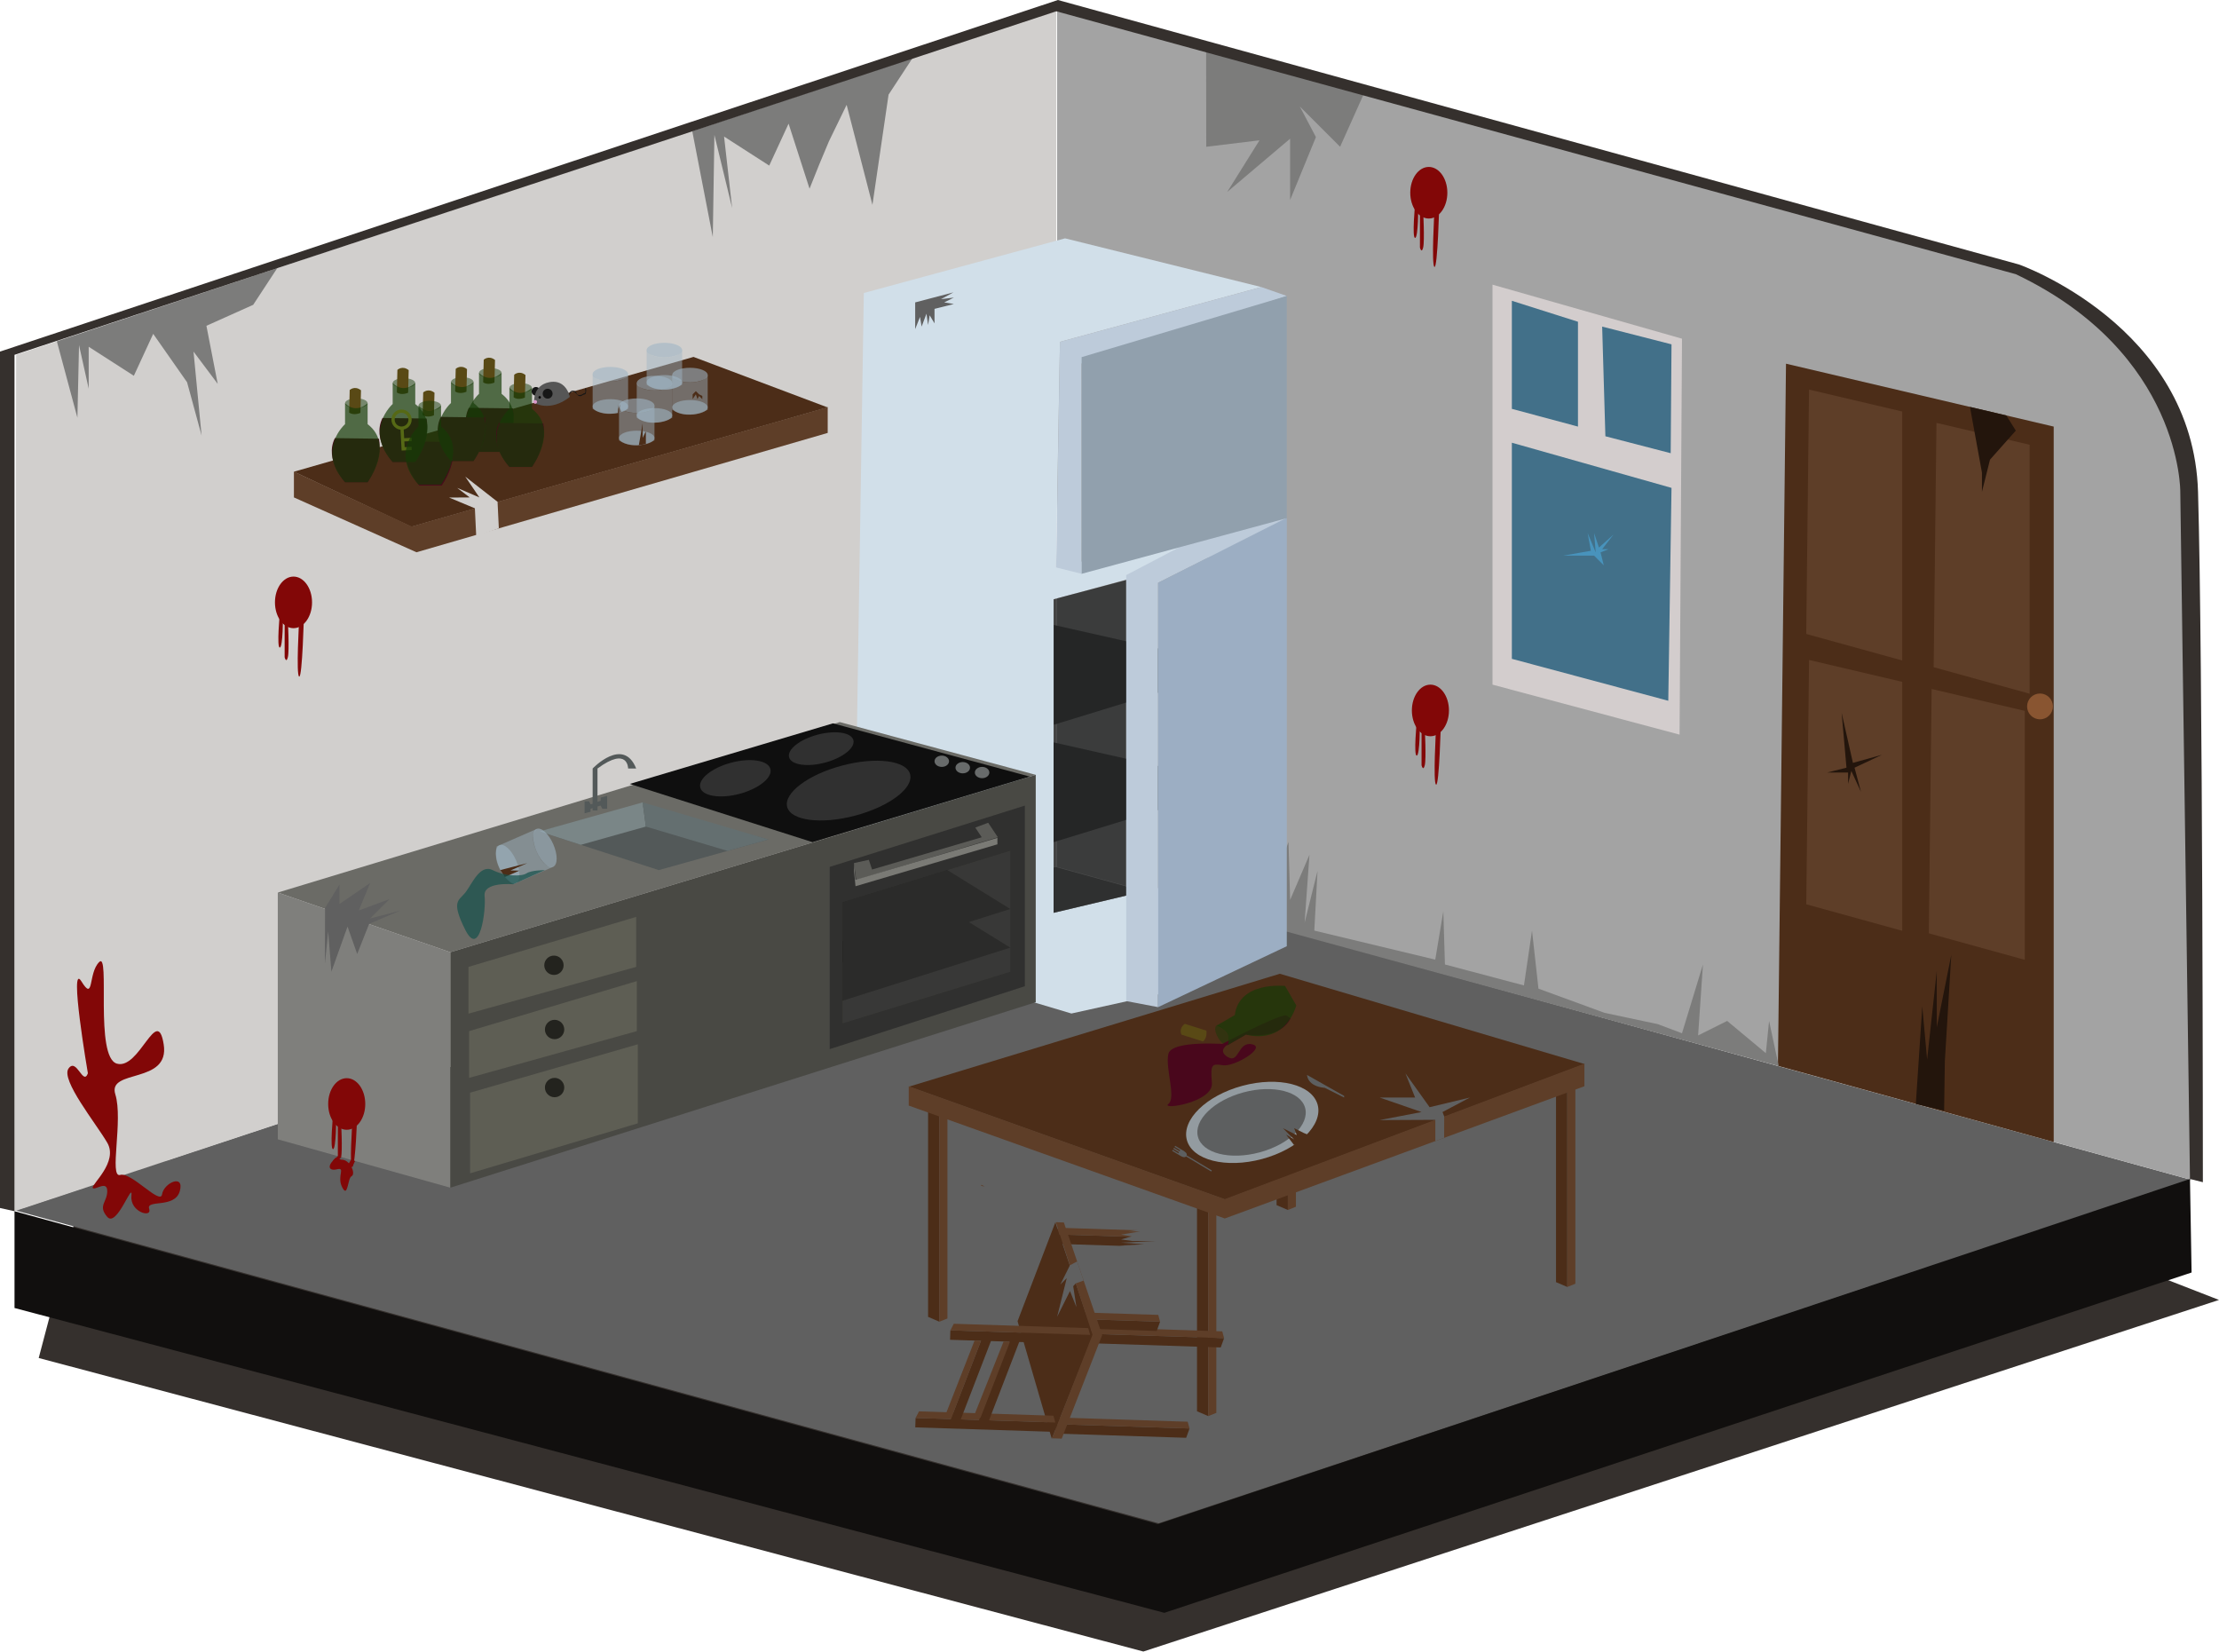
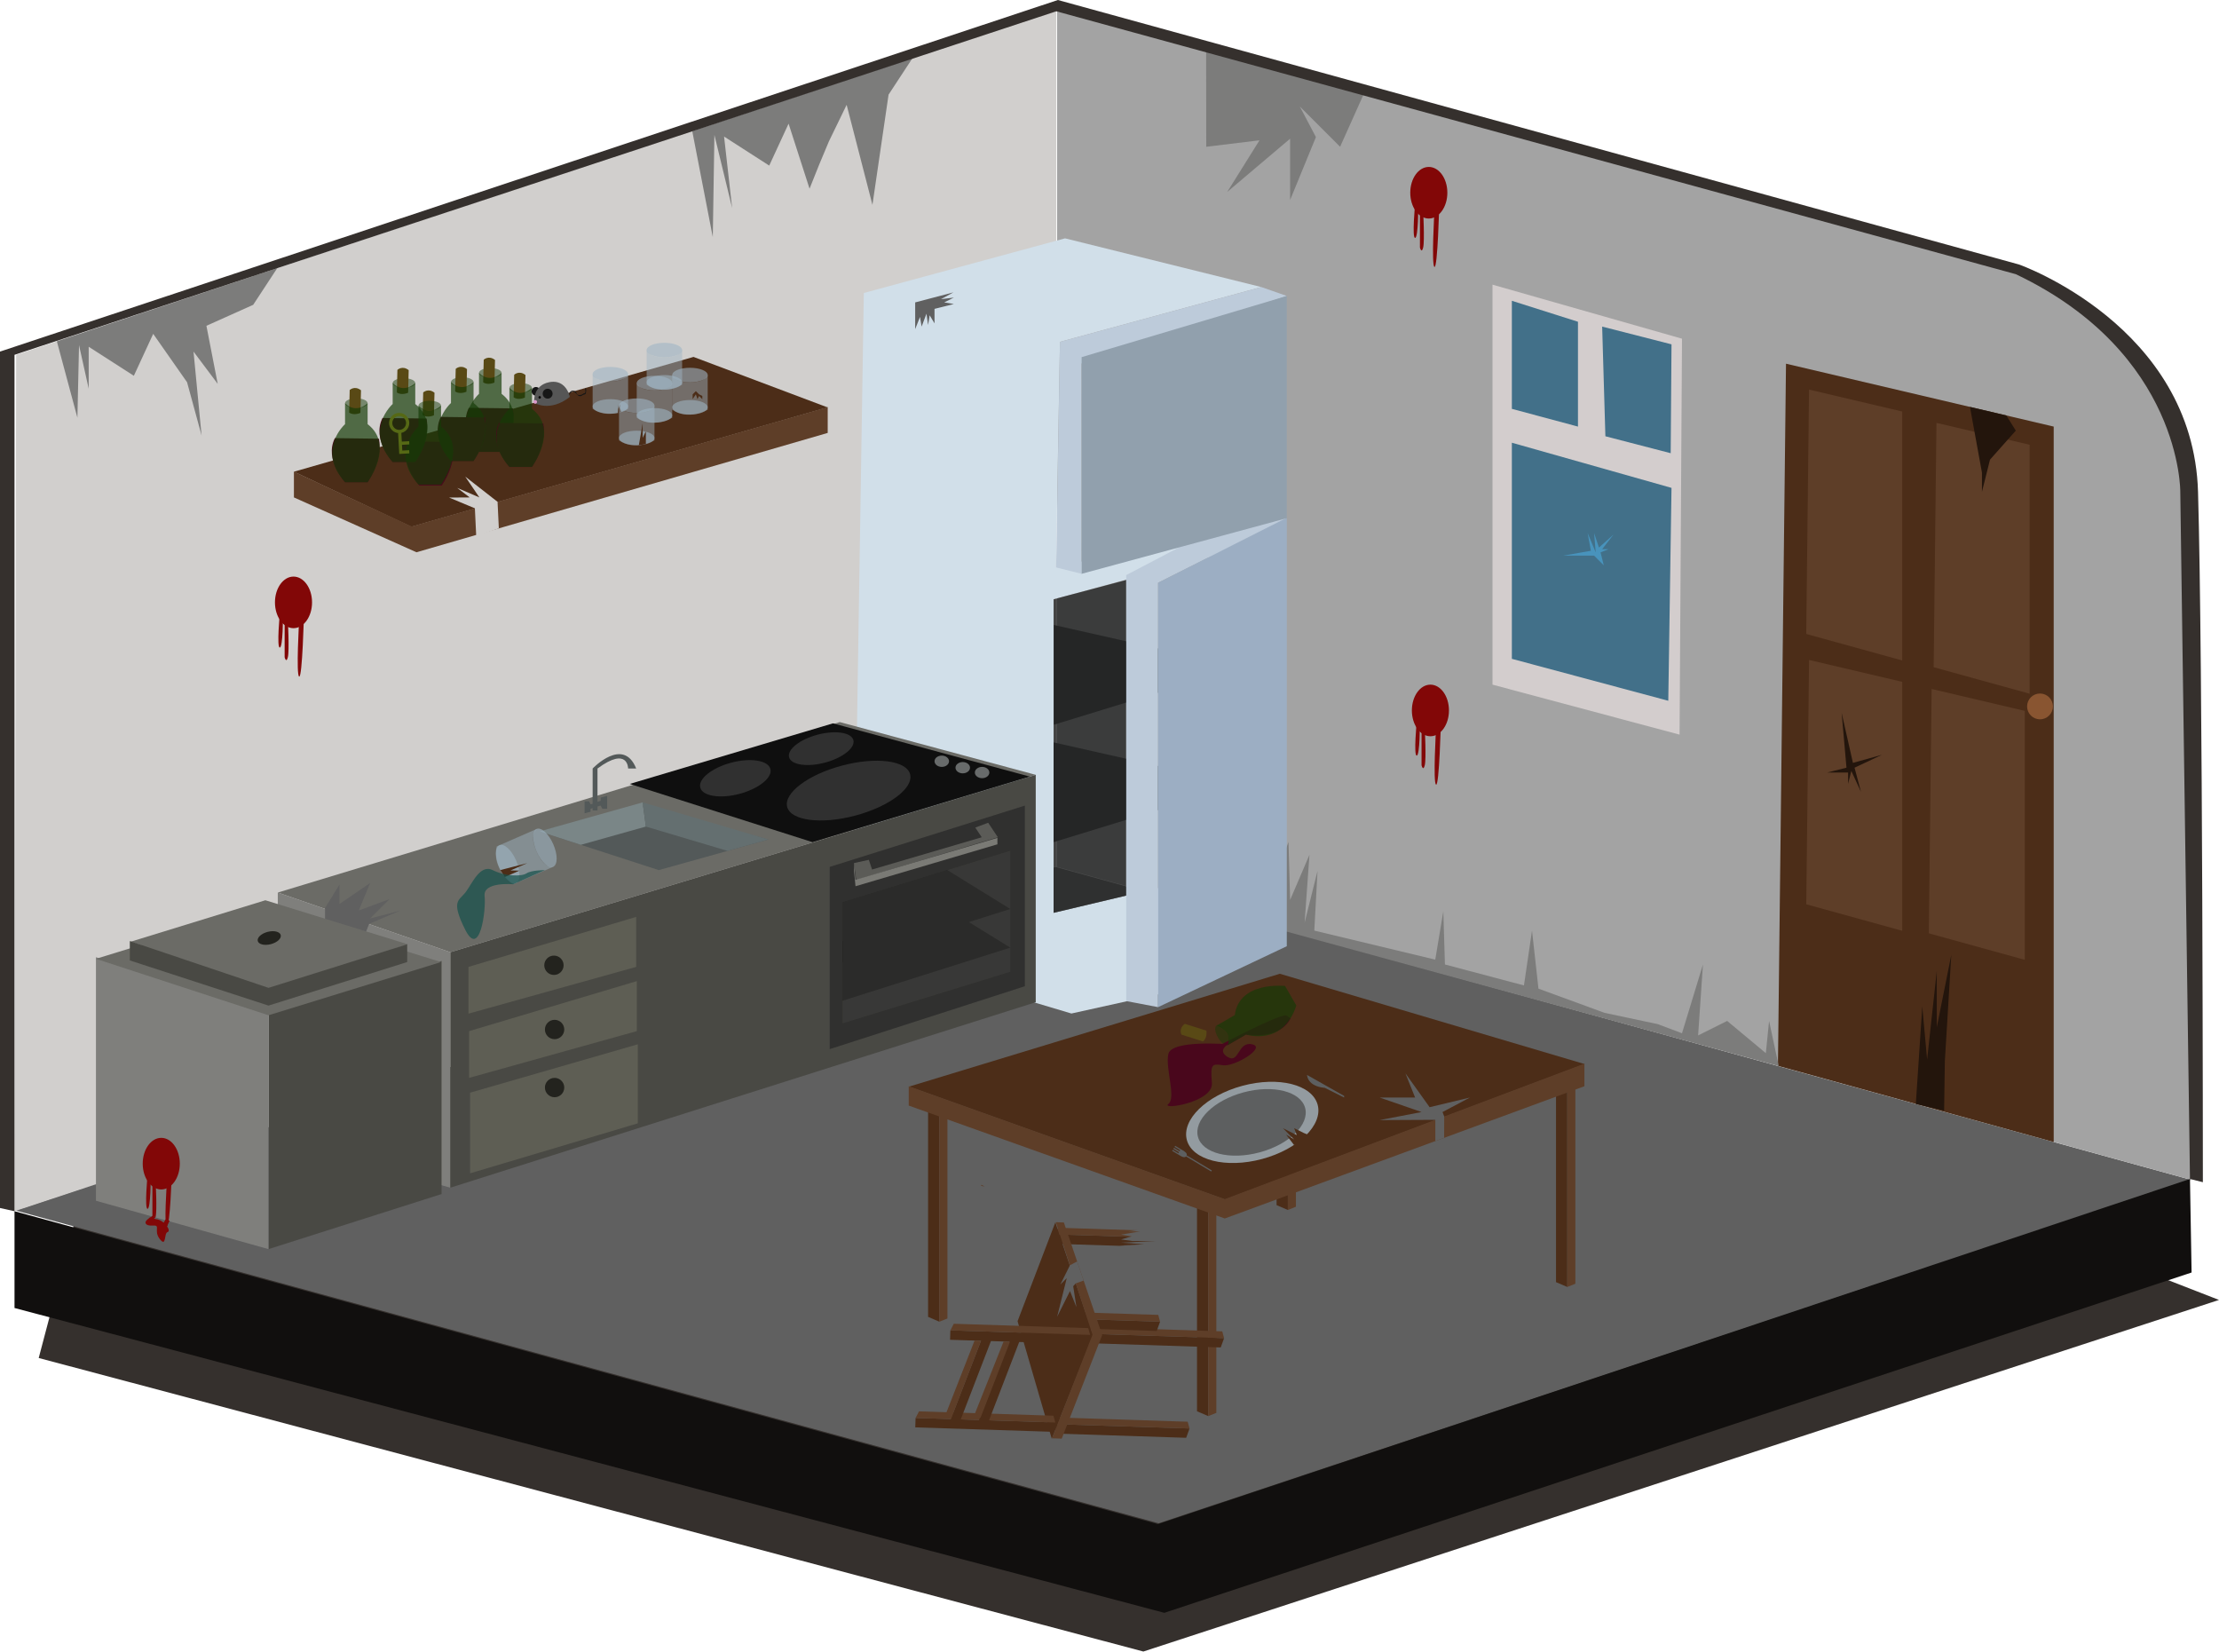
<svg xmlns="http://www.w3.org/2000/svg" viewBox="0 0 1376 1024">
  <defs>
-     <style>.cls-1{fill:#35302d;}.cls-2{fill:#606060;}.cls-3{fill:#3a1c05;}.cls-4{fill:#d1cfcd;}.cls-5{fill:#a3a3a3;}.cls-6{fill:#d3cdcd;}.cls-7{fill:#427089;}.cls-8{fill:#4893bc;}.cls-9{fill:#4c2d18;}.cls-10{fill:#5e3e28;}.cls-11{fill:#895531;}.cls-12{fill:#23150c;}.cls-13{fill:#7c7c7b;}.cls-14{fill:#110f0e;}.cls-15{fill:#d1dfe9;}.cls-16,.cls-47{fill:#252626;}.cls-16{opacity:0.82;}.cls-17{fill:#6b6b66;}.cls-18{fill:#7f7f7c;}.cls-19{fill:#494944;}.cls-20,.cls-23{fill:#153a06;}.cls-20{opacity:0.48;}.cls-21{fill:#594915;}.cls-22{fill:#49071c;}.cls-23{opacity:0.68;}.cls-24,.cls-25,.cls-26{fill:#9fb5c4;}.cls-24{opacity:0.59;}.cls-25{opacity:0.47;}.cls-26{opacity:0.56;}.cls-27{fill:#161616;}.cls-28{fill:#565656;}.cls-29{fill:#db9aca;}.cls-30{fill:none;stroke:#e2ce35;stroke-miterlimit:10;stroke-width:2px;}.cls-31{fill:#535959;}.cls-32{fill:#7a8687;}.cls-33{fill:#646f70;}.cls-34{fill:#0f0f0f;}.cls-35{fill:#303030;}.cls-36{fill:#686b6b;}.cls-37{fill:#15514a;opacity:0.71;}.cls-38{fill:#30302f;}.cls-39{fill:#5b5b57;}.cls-40{fill:#7a7a75;}.cls-41{fill:#42423f;opacity:0.49;}.cls-42{fill:#5e5e54;}.cls-43{fill:#23231e;}.cls-44{fill:#820707;}.cls-45{fill:#939ba0;}.cls-46{fill:#5d5f60;}.cls-48{fill:#bdcbda;}.cls-49{fill:#9caec3;}.cls-50{fill:#91a0ad;}</style>
+     <style>.cls-1{fill:#35302d;}.cls-2{fill:#606060;}.cls-3{fill:#3a1c05;}.cls-4{fill:#d1cfcd;}.cls-5{fill:#a3a3a3;}.cls-6{fill:#d3cdcd;}.cls-7{fill:#427089;}.cls-8{fill:#4893bc;}.cls-9{fill:#4c2d18;}.cls-10{fill:#5e3e28;}.cls-11{fill:#895531;}.cls-12{fill:#23150c;}.cls-13{fill:#7c7c7b;}.cls-14{fill:#110f0e;}.cls-15{fill:#d1dfe9;}.cls-16,.cls-46{fill:#252626;}.cls-16{opacity:0.82;}.cls-17{fill:#6b6b66;}.cls-18{fill:#7f7f7c;}.cls-19{fill:#494944;}.cls-20,.cls-23{fill:#153a06;}.cls-20{opacity:0.48;}.cls-21{fill:#594915;}.cls-22{fill:#49071c;}.cls-23{opacity:0.68;}.cls-24,.cls-25,.cls-26{fill:#9fb5c4;}.cls-24{opacity:0.59;}.cls-25{opacity:0.47;}.cls-26{opacity:0.56;}.cls-27{fill:#161616;}.cls-28{fill:#565656;}.cls-29{fill:#db9aca;}.cls-30{fill:#535959;}.cls-31{fill:#7a8687;}.cls-32{fill:#646f70;}.cls-33{fill:#0f0f0f;}.cls-34{fill:#303030;}.cls-35{fill:#686b6b;}.cls-36{fill:#15514a;opacity:0.71;}.cls-37{fill:#30302f;}.cls-38{fill:#5b5b57;}.cls-39{fill:#7a7a75;}.cls-40{fill:#42423f;opacity:0.49;}.cls-41{fill:#5e5e54;}.cls-42{fill:#23231e;}.cls-43{fill:#820707;}.cls-44{fill:#939ba0;}.cls-45{fill:#5d5f60;}.cls-47{fill:#bdcbda;}.cls-48{fill:#9caec3;}.cls-49{fill:#91a0ad;}.cls-50{fill:none;stroke:#e2ce35;stroke-miterlimit:10;stroke-width:2px;}</style>
  </defs>
  <g id="piece">
    <polygon class="cls-1" points="24 842 709 1024 1376 806 1340 792 57 717 24 842" />
    <polygon class="cls-2" points="9.5 750.5 654.5 537.5 1358.5 731.5 718.5 944.5 9.5 750.5" />
    <path class="cls-3" d="M919,581" transform="translate(-287.5 -49.5)" />
    <polygon class="cls-4" points="9 751 10 220 74.89 198.47 655 6 655 537 9 751" />
    <path class="cls-5" d="M943,56l597,163s104,42,106,159,0,403,0,403L943,587Z" transform="translate(-287.5 -49.5)" />
    <polygon class="cls-6" points="925.5 176.5 1043 210 1041.5 455.5 925.5 424.5 925.5 176.5" />
    <polygon class="cls-7" points="937.5 186.5 978.5 199.5 978.5 264.5 937.5 253.5 937.5 186.5" />
    <polygon class="cls-7" points="993.5 202.5 1036.5 213.5 1036 281 995.5 270.5 993.5 202.5" />
    <polygon class="cls-7" points="937.5 274.5 1036.5 302.5 1034.5 434.5 937.5 408.5 937.5 274.5" />
    <polygon class="cls-8" points="989.5 342.5 988.5 330.5 991.5 339.5 1000.5 331.5 993.5 340.5 997.5 340.5 992.5 342.5 994.5 350.5 988.5 344.5 969.5 344.5 986.5 341.5 984.5 330.5 989.5 342.5" />
    <polygon class="cls-9" points="1102.5 660.85 1107.5 225.5 1273.5 264.5 1273.5 708.08 1102.5 660.85" />
    <polygon class="cls-10" points="1120.04 393.07 1121.78 241.56 1179.54 255.14 1179.54 409.5 1120.04 393.07" />
    <polygon class="cls-10" points="1199.06 413.69 1200.8 262.19 1258.56 275.76 1258.56 430.12 1199.06 413.69" />
    <polygon class="cls-10" points="1120.06 560.69 1121.8 409.19 1179.56 422.76 1179.56 577.12 1120.06 560.69" />
    <polygon class="cls-10" points="1196.06 578.69 1197.8 427.19 1255.56 440.76 1255.56 595.12 1196.06 578.69" />
    <circle class="cls-11" cx="1265" cy="438" r="8" />
    <polygon class="cls-12" points="1145 476 1142 442 1149 473 1167 468 1150 476 1154 491 1148 478 1146 486 1146 479 1133 479 1145 476" />
    <polygon class="cls-13" points="737 561 1103 661 1097 633 1095 653 1071 633 1053 642 1056 598 1043 640.66 1028 635 995 628 954 613 950 577 945 611 896 598 895 565 890 595 815 577 817 540 809 572 812 530 800 558 799 522 785 561 720.5 556.5 737 561" />
    <polygon class="cls-12" points="1221.57 252.3 1229 293 1229 305 1234 285 1250 267 1244.11 257.59 1221.57 252.3" />
    <polygon class="cls-13" points="95 207 116 237 125 270 120 218 135 238 128 202 157 189 171.91 166.28 35.26 211.62 48 259 49 214 55 241 55 215 83 233 95 207" />
    <polygon class="cls-13" points="489 76.67 502 117 508 102 514 87.67 525 65 541 127 551 58.67 565.91 35.95 429.26 81.29 442 147 443 83.67 454 129 449 84.67 477 102.67 489 76.67" />
    <polygon class="cls-13" points="747.92 31.73 748 91 781 87 761 119 800 86 800 124 816 85 806 66 831 91 845.61 58.41 747.92 31.73" />
    <polygon class="cls-12" points="1188 684.52 1192 624 1195 657 1201 602 1201 637 1210 592 1206 658 1205.55 688.65 1188 684.52" />
    <polygon class="cls-14" points="9 751 9 811 722 1000 1359 789 1358 731 718 945 9 751" />
    <path class="cls-1" d="M296.5,800.5l-9-2v-531l656-218,596,164s108,38,111,141,3,428,3,428l-8-2-6-426s1-86-102-135l-595-163-646,213Z" transform="translate(-287.5 -49.5)" />
  </g>
  <g id="meuble">
    <polygon class="cls-15" points="535.65 181.67 660.44 147.78 782.14 177.98 657.28 211.96 654.91 346.3 654.91 351.83 797.5 318.5 797.5 332.5 653.33 371.58 653.33 565.98 746.58 543.85 746.58 610.23 664.39 628.41 529.26 588.11 535.65 181.67" />
    <polygon class="cls-16" points="653.33 371.58 698.37 359.61 698.37 555.29 653.33 565.98 653.33 371.58" />
    <polygon class="cls-17" points="520.75 447.71 642.26 480.42 279.26 590.41 172.26 553.41 520.75 447.71" />
-     <polyline class="cls-18" points="279.26 590.41 279.26 736.41 172.26 706.41 172.26 553.41" />
+     <polyline class="cls-18" points="172.26 553.41 172.26 706.41 279.26 736.41 279.26 590.41" />
    <polygon class="cls-19" points="279.26 736.41 279.26 590.41 642.26 480.42 642.26 621.41 279.26 736.41" />
    <polygon class="cls-9" points="430.04 221.3 513.18 252.6 255.08 326.65 182.25 292.48 430.04 221.3" />
    <polygon class="cls-10" points="182.26 292.42 182.26 308.42 258.26 342.42 513.26 268.42 513.26 252.41 255.26 326.42 182.26 292.42" />
    <polygon class="cls-4" points="294.47 315.17 278.5 308.5 291.26 308.42 283.5 302.5 297.26 308.42 288.5 295.5 308.53 311.14 309.33 327.6 295.3 332.42 294.47 315.17" />
    <ellipse class="cls-20" cx="250.5" cy="237.5" rx="7" ry="3" />
    <path class="cls-21" d="M533.58,292.83l.35-14s3.08-2.92,7,.17l-.35,14S536.53,294.9,533.58,292.83Z" transform="translate(-287.5 -49.5)" />
    <path class="cls-22" d="M524.7,308.66,552,309s3,12-7,27H531S518,322,524.7,308.66Z" transform="translate(-287.5 -49.5)" />
    <ellipse class="cls-20" cx="304.03" cy="231.2" rx="7" ry="3" />
    <path class="cls-21" d="M587.11,286.53l.35-14s3.07-2.93,7,.17l-.35,14S590.06,288.6,587.11,286.53Z" transform="translate(-287.5 -49.5)" />
    <path class="cls-22" d="M578.23,302.37l27.3.33s3,12-7,27h-14S571.53,315.7,578.23,302.37Z" transform="translate(-287.5 -49.5)" />
    <path class="cls-23" d="M584.53,280.7v13s-18,16,0,36h14s17-23,0-36v-13S591.53,287.7,584.53,280.7Z" transform="translate(-287.5 -49.5)" />
    <ellipse class="cls-20" cx="322.88" cy="240.53" rx="7" ry="3" />
    <path class="cls-21" d="M606,295.85l.35-14s3.07-2.93,7,.17L613,296S608.92,297.93,606,295.85Z" transform="translate(-287.5 -49.5)" />
    <path class="cls-22" d="M597.09,311.69l27.29.34s3,12-7,27h-14S590.38,325,597.09,311.69Z" transform="translate(-287.5 -49.5)" />
    <path class="cls-23" d="M603.38,290v13s-18,16,0,36h14s17-23,0-36V290S610.38,297,603.38,290Z" transform="translate(-287.5 -49.5)" />
    <ellipse class="cls-20" cx="220.96" cy="250" rx="7" ry="3" />
    <path class="cls-21" d="M504,305.32l.35-14s3.07-2.93,7,.17l-.35,14S507,307.4,504,305.32Z" transform="translate(-287.5 -49.5)" />
    <path class="cls-22" d="M495.16,321.16l27.3.34s3,12-7,27h-14S488.46,334.5,495.16,321.16Z" transform="translate(-287.5 -49.5)" />
    <path class="cls-23" d="M501.46,299.5v13s-18,16,0,36h14s17-23,0-36v-13S508.46,306.5,501.46,299.5Z" transform="translate(-287.5 -49.5)" />
    <path class="cls-21" d="M549.58,306.83l.35-14s3.08-2.92,7,.17l-.35,14S552.53,308.9,549.58,306.83Z" transform="translate(-287.5 -49.5)" />
    <path class="cls-22" d="M541.16,323.16l27.3.34s3,12-7,27h-14S534.46,336.5,541.16,323.16Z" transform="translate(-287.5 -49.5)" />
    <ellipse class="cls-20" cx="286.65" cy="236.88" rx="7" ry="3" />
    <path class="cls-21" d="M569.74,292.2l.35-14s3.07-2.93,7,.17l-.34,14S572.69,294.28,569.74,292.2Z" transform="translate(-287.5 -49.5)" />
    <path class="cls-22" d="M560.86,308l27.29.34s3,12-7,27h-14S554.15,321.38,560.86,308Z" transform="translate(-287.5 -49.5)" />
    <path class="cls-23" d="M567.15,286.38v13s-18,16,0,36h14s17-23,0-36v-13S574.15,293.38,567.15,286.38Z" transform="translate(-287.5 -49.5)" />
    <ellipse class="cls-24" cx="378.5" cy="232" rx="11" ry="4.5" />
    <path class="cls-25" d="M655,281s0,5,11,5,11-5,11-5v22s-12,7-22,0Z" transform="translate(-287.5 -49.5)" />
    <ellipse class="cls-26" cx="378.5" cy="252" rx="11" ry="4.5" />
    <polygon class="cls-9" points="383.15 256.08 383.5 250.5 383.5 253.5 384.5 250.5 384.5 253.5 385.3 255.54 383.15 256.08" />
    <ellipse class="cls-24" cx="411.99" cy="217.05" rx="11" ry="4.5" />
    <path class="cls-25" d="M688.49,266.05s0,5,11,5,11-5,11-5v22s-12,7-22,0Z" transform="translate(-287.5 -49.5)" />
    <ellipse class="cls-26" cx="411.99" cy="237.05" rx="11" ry="4.5" />
    <ellipse class="cls-24" cx="427.84" cy="232.53" rx="11" ry="4.5" />
    <path class="cls-25" d="M704.34,281.53s0,5,11,5,11-5,11-5v22s-12,7-22,0Z" transform="translate(-287.5 -49.5)" />
    <ellipse class="cls-26" cx="427.84" cy="252.53" rx="11" ry="4.5" />
    <ellipse class="cls-24" cx="405.84" cy="237.53" rx="11" ry="4.5" />
    <path class="cls-25" d="M682.34,286.53s0,5,11,5,11-5,11-5v22s-12,7-22,0Z" transform="translate(-287.5 -49.5)" />
    <ellipse class="cls-26" cx="405.84" cy="257.53" rx="11" ry="4.5" />
    <ellipse class="cls-24" cx="394.84" cy="251.53" rx="11" ry="4.5" />
    <path class="cls-25" d="M671.34,300.53s0,5,11,5,11-5,11-5v22s-12,7-22,0Z" transform="translate(-287.5 -49.5)" />
    <ellipse class="cls-26" cx="394.84" cy="271.53" rx="11" ry="4.5" />
    <polygon class="cls-9" points="396.15 276.02 398.5 262.5 398.5 271.5 400.5 267.5 400.5 271.5 400.5 275.38 396.15 276.02" />
    <polygon class="cls-9" points="429.5 244.5 431.5 242.5 433.5 244.5 435.5 245.5 435.5 247.5 433.5 245.5 432.5 247.5 431.5 244.5 429.5 247.5 429.5 244.5" />
    <circle class="cls-27" cx="332.35" cy="242.64" r="2.69" />
    <path class="cls-28" d="M640.84,295.6a13.93,13.93,0,0,0-1-3c-1.43-3.13-4.71-7.43-11.66-6.15-10.64,2-9.42,12.82-9.42,12.82S628.45,305.37,640.84,295.6Z" transform="translate(-287.5 -49.5)" />
    <path class="cls-27" d="M640.56,294.4s1.55-4.14,4.08-1,3.51,1.2,4.67.85,1.58-.07,1.66-2.5-.83-1.45-.58-.62c.43,1.47-.08,2.42-.93,2.27-2.25,1.88-4.53.95-4.49-.26s-4-2.81-4.52.94Z" transform="translate(-287.5 -49.5)" />
    <circle class="cls-27" cx="339.59" cy="244.1" r="3.07" />
    <circle class="cls-29" cx="331.89" cy="249.19" r="1.15" />
    <circle cx="334.66" cy="246.37" r="0.77" />
-     <circle class="cls-30" cx="249" cy="260.19" r="5.27" />
-     <polyline class="cls-30" points="249.29 265.45 249.99 278.31 255.25 278.03" />
-     <line class="cls-30" x1="255.24" y1="272.46" x2="249.68" y2="272.76" />
    <ellipse class="cls-20" cx="266.5" cy="251.5" rx="7" ry="3" />
    <path class="cls-23" d="M547,301v13s-18,16,0,36h14s17-23,0-36V301S554,308,547,301Z" transform="translate(-287.5 -49.5)" />
-     <path class="cls-23" d="M531,287v13s-18,16,0,36h14s17-23,0-36V287S538,294,531,287Z" transform="translate(-287.5 -49.5)" />
-     <polygon class="cls-31" points="334.5 515.5 408.5 539.5 476.5 520.5 398.5 499.5 334.5 515.5" />
-     <polygon class="cls-32" points="398.5 497.5 400.5 512.5 360.14 523.82 334.5 515.5 398.5 497.5" />
-     <polygon class="cls-33" points="451.17 527.58 476.5 520.5 398.5 497.5 400.5 512.5 451.17 527.58" />
-     <path class="cls-31" d="M655,552V526s19-20,27,0h-5s0-14-19,0v26Z" transform="translate(-287.5 -49.5)" />
-     <polygon class="cls-31" points="369.5 497.5 372.5 496.5 372.5 494.5 376.5 493.5 376.5 501.5 373.5 501.5 372.5 499.5 368.5 500.5 369.5 497.5" />
-     <polygon class="cls-31" points="368.98 500.54 366.2 501.47 366.2 503.32 362.5 504.25 362.5 496.84 365.28 496.84 366.2 498.69 369.91 497.77 368.98 500.54" />
-     <polygon class="cls-34" points="516.5 448.5 638.5 481.5 503.81 522.16 390.5 486.06 516.5 448.5" />
-     <ellipse class="cls-35" cx="743.5" cy="532" rx="22.5" ry="10" transform="translate(-399.26 159.47) rotate(-14.89)" />
-     <ellipse class="cls-35" cx="796.76" cy="513.64" rx="20.63" ry="8.96" transform="translate(-392.75 172.54) rotate(-14.89)" />
-     <ellipse class="cls-35" cx="813.76" cy="539.64" rx="39.44" ry="16.04" transform="translate(-398.86 177.78) rotate(-14.89)" />
-     <ellipse class="cls-36" cx="597" cy="476" rx="4.5" ry="3.5" />
-     <ellipse class="cls-36" cx="609" cy="479" rx="4.5" ry="3.5" />
-     <ellipse class="cls-36" cx="584" cy="472" rx="4.5" ry="3.5" />
+     <polygon class="cls-30" points="334.5 515.5 408.5 539.5 476.5 520.5 398.5 499.5 334.5 515.5" />
+     <polygon class="cls-31" points="398.5 497.5 400.5 512.5 360.14 523.82 334.5 515.5 398.5 497.5" />
+     <polygon class="cls-32" points="451.17 527.58 476.5 520.5 398.5 497.5 400.5 512.5 451.17 527.58" />
+     <path class="cls-30" d="M655,552V526s19-20,27,0h-5s0-14-19,0v26Z" transform="translate(-287.5 -49.5)" />
+     <polygon class="cls-30" points="369.5 497.5 372.5 496.5 372.5 494.5 376.5 493.5 376.5 501.5 373.5 501.5 372.5 499.5 368.5 500.5 369.5 497.5" />
+     <polygon class="cls-30" points="368.98 500.54 366.2 501.47 366.2 503.32 362.5 504.25 362.5 496.84 365.28 496.84 366.2 498.69 369.91 497.77 368.98 500.54" />
+     <polygon class="cls-33" points="516.5 448.5 638.5 481.5 503.81 522.16 390.5 486.06 516.5 448.5" />
+     <ellipse class="cls-34" cx="743.5" cy="532" rx="22.5" ry="10" transform="translate(-399.26 159.47) rotate(-14.89)" />
+     <ellipse class="cls-34" cx="796.76" cy="513.64" rx="20.63" ry="8.96" transform="translate(-392.75 172.54) rotate(-14.89)" />
+     <ellipse class="cls-34" cx="813.76" cy="539.64" rx="39.44" ry="16.04" transform="translate(-398.86 177.78) rotate(-14.89)" />
+     <ellipse class="cls-35" cx="597" cy="476" rx="4.5" ry="3.5" />
+     <ellipse class="cls-35" cx="609" cy="479" rx="4.5" ry="3.5" />
+     <ellipse class="cls-35" cx="584" cy="472" rx="4.5" ry="3.5" />
    <ellipse class="cls-24" cx="625.38" cy="575.24" rx="5.66" ry="12.8" transform="translate(-465.38 248.67) rotate(-23.58)" />
    <path class="cls-25" d="M620.84,563.26s-5.76,2.52-.64,14.25,10.88,9.21,10.88,9.21l-25.35,11.06s-13.65-9.27-10.24-23.45Z" transform="translate(-287.5 -49.5)" />
    <ellipse class="cls-26" cx="602.34" cy="585.3" rx="5.66" ry="12.8" transform="translate(-471.33 240.29) rotate(-23.58)" />
    <polygon class="cls-9" points="310.26 539.47 326.94 535.17 316.57 539.7 322.11 539.82 317.5 541.83 313.03 543.78 310.26 539.47" />
-     <path class="cls-37" d="M605.73,597.78S587,596,588,605s-3,39-12,21-4-18,0-23,9-18,17-14,18,4,21,2,11.38-2,11.38-2Z" transform="translate(-287.5 -49.5)" />
-     <polygon class="cls-38" points="514.5 537.5 635.5 499.5 635.5 611.5 514.5 650.5 514.5 537.5" />
-     <polygon class="cls-39" points="529.53 535.13 538.77 533.13 540.77 539.13 608.77 519.13 604.77 513.13 612.77 510.13 618.77 519.13 530.95 545.58 529.53 535.13" />
-     <polygon class="cls-40" points="618.5 523.5 618.5 519.5 530.5 545.5 529.5 535.5 529.5 539.5 530.5 549.5 618.5 523.5" />
+     <path class="cls-36" d="M605.73,597.78S587,596,588,605s-3,39-12,21-4-18,0-23,9-18,17-14,18,4,21,2,11.38-2,11.38-2Z" transform="translate(-287.5 -49.5)" />
+     <polygon class="cls-37" points="514.5 537.5 635.5 499.5 635.5 611.5 514.5 650.5 514.5 537.5" />
+     <polygon class="cls-38" points="529.53 535.13 538.77 533.13 540.77 539.13 608.77 519.13 604.77 513.13 612.77 510.13 618.77 519.13 530.95 545.58 529.53 535.13" />
+     <polygon class="cls-39" points="618.5 523.5 618.5 519.5 530.5 545.5 529.5 535.5 529.5 539.5 530.5 549.5 618.5 523.5" />
    <polygon class="cls-27" points="626.5 563.59 587.5 539.5 522.5 559.5 522.5 596.5 626.5 563.59" />
    <polygon class="cls-27" points="626.5 587.57 587.5 563.48 522.5 583.48 522.5 620.48 626.5 587.57" />
-     <polygon class="cls-41" points="522.5 559.5 626.5 527.5 626.5 602.5 522.5 634.5 522.5 559.5" />
-     <polygon class="cls-42" points="290.5 599.5 394.5 568.5 394.5 599.5 290.5 628.5 290.5 599.5" />
-     <circle class="cls-43" cx="343.5" cy="598.5" r="6" />
-     <polygon class="cls-42" points="290.9 639.32 394.9 608.32 394.9 639.32 290.9 668.32 290.9 639.32" />
-     <circle class="cls-43" cx="343.9" cy="638.32" r="6" />
-     <polygon class="cls-42" points="291.5 677.5 395.5 647.5 395.5 696.5 291.5 727.5 291.5 677.5" />
-     <circle class="cls-43" cx="343.9" cy="674.32" r="6" />
+     <polygon class="cls-40" points="522.5 559.5 626.5 527.5 626.5 602.5 522.5 634.5 522.5 559.5" />
+     <polygon class="cls-41" points="290.5 599.5 394.5 568.5 394.5 599.5 290.5 628.5 290.5 599.5" />
+     <circle class="cls-42" cx="343.5" cy="598.5" r="6" />
+     <polygon class="cls-41" points="290.9 639.32 394.9 608.32 394.9 639.32 290.9 668.32 290.9 639.32" />
+     <circle class="cls-42" cx="343.9" cy="638.32" r="6" />
+     <polygon class="cls-41" points="291.5 677.5 395.5 647.5 395.5 696.5 291.5 727.5 291.5 677.5" />
+     <circle class="cls-42" cx="343.9" cy="674.32" r="6" />
    <polygon class="cls-9" points="575.5 688.5 575.5 816.5 582.5 819.5 582.5 688.5 575.5 688.5" />
    <polygon class="cls-10" points="587.5 817.5 587.5 691.5 582.5 688.5 582.5 819.5 587.5 817.5" />
    <polygon class="cls-9" points="742.26 747.03 742.26 875.03 749.26 878.03 749.26 747.03 742.26 747.03" />
    <polygon class="cls-10" points="754.26 876.03 754.26 750.03 749.26 747.03 749.26 878.03 754.26 876.03" />
    <polygon class="cls-9" points="964.88 666.96 964.88 794.96 971.88 797.96 971.88 666.96 964.88 666.96" />
    <polygon class="cls-10" points="976.88 795.96 976.88 669.96 971.88 666.96 971.88 797.96 976.88 795.96" />
    <polygon class="cls-9" points="791.6 619.22 791.6 747.22 798.6 750.22 798.6 619.22 791.6 619.22" />
    <polygon class="cls-10" points="803.6 748.22 803.6 622.22 798.6 619.22 798.6 750.22 803.6 748.22" />
    <polygon class="cls-9" points="563.62 673.76 759.62 743.76 982.62 659.76 793.62 603.76 563.62 673.76" />
    <polygon class="cls-10" points="563.5 673.5 563.5 685.5 759.5 755.5 982.5 673.5 982.5 659.5 759.5 743.5 563.5 673.5" />
    <polygon class="cls-9" points="654.48 888.86 735.54 891.48 737.63 885.71 654.67 883.03 654.48 888.86" />
    <polygon class="cls-10" points="736.49 881.51 656.7 878.93 654.67 883.03 737.63 885.71 736.49 881.51" />
    <polygon class="cls-9" points="675.91 832.84 756.97 835.46 759.06 829.69 676.1 827.01 675.91 832.84" />
    <polygon class="cls-10" points="757.92 825.48 678.13 822.91 676.1 827.01 759.06 829.69 757.92 825.48" />
    <polygon class="cls-9" points="653.9 771.18 734.95 773.79 737.04 768.02 654.08 765.35 653.9 771.18" />
    <polygon class="cls-10" points="735.91 763.82 656.12 761.24 654.08 765.35 737.04 768.02 735.91 763.82" />
    <polygon class="cls-9" points="636.23 822.63 717.28 825.25 719.37 819.48 636.41 816.8 636.23 822.63" />
    <polygon class="cls-10" points="718.24 815.28 638.45 812.7 636.41 816.8 719.37 819.48 718.24 815.28" />
    <polygon class="cls-9" points="677.86 827.81 652.21 892.11 630.99 819.17 654.41 757.91 677.86 827.81" />
    <polygon class="cls-10" points="652.38 891.8 658.38 891.99 683.47 827.77 659.71 757.97 654.71 757.8 677.47 827.57 652.38 891.8" />
    <polygon class="cls-9" points="567.56 885.02 652.24 887.75 654.41 881.99 567.75 879.19 567.56 885.02" />
    <polygon class="cls-10" points="653.23 877.78 569.87 875.09 567.75 879.19 654.41 881.99 653.23 877.78" />
    <polygon class="cls-9" points="589.13 830.71 673.81 833.44 675.99 827.67 589.32 824.88 589.13 830.71" />
    <polygon class="cls-10" points="674.8 823.47 591.44 820.77 589.32 824.88 675.99 827.67 674.8 823.47" />
    <polygon class="cls-9" points="593.85 885.05 615.19 829.67 610.25 826.28 588.4 882.95 593.85 885.05" />
    <polygon class="cls-9" points="611.56 885.14 632.9 829.77 627.96 826.37 606.11 883.04 611.56 885.14" />
    <polygon class="cls-10" points="622.31 831.8 604.51 876.57 607.97 879.15 626.3 831.92 622.31 831.8" />
    <polygon class="cls-10" points="604.32 831.22 586.39 876.98 589.74 879.77 608.31 831.34 604.32 831.22" />
    <polyline class="cls-10" points="609.5 735.5 608.37 735.13 608.37 734.62 610.5 735.5 609.5 735.5" />
    <polygon class="cls-2" points="667.93 782.11 663.44 784.55 657.5 796.5 661.5 792.5 655.5 816.5 663.5 800.5 667.5 810.5 665.5 797.5 667.09 795.74 671.97 793.98 667.93 782.11" />
    <polygon class="cls-2" points="890.04 707.5 890.04 694.33 855.5 694.5 881.5 689.5 855.5 680.5 877.5 680.5 871.5 665.5 886.5 686.5 911.5 680.5 894.5 689.5 895.56 692.25 895.51 705.49 890.04 707.5" />
    <polygon class="cls-2" points="706.84 762.48 699.91 763.5 707.08 763.5 695.14 765.5 701.86 766.58 695.14 768.5 702.3 769.5 716.63 769.5 695.14 770.5 709.46 771.5 694.04 772.31 734.5 777.5 740.5 765.5 735.73 761.5 706.84 762.48" />
    <polygon class="cls-2" points="201.56 562.99 201.5 597.5 203.5 577.5 205.5 602.5 215.5 574.5 221.5 591.5 228.92 572.78 248.5 564.5 229.5 569.5 241.5 557.5 222.5 564.5 229.5 547.5 210.5 560.5 210.5 548.5 201.56 562.99" />
    <polygon class="cls-2" points="567.5 187.5 591.22 181.27 583.5 185.5 591.5 184.5 585.5 187.5 591.5 188.5 579.5 191.5 579.5 200.5 576.5 195.5 575.5 201.5 574.5 194.5 571.5 202.5 570.5 196.5 567.5 204.07 567.5 187.5" />
-     <path class="cls-44" d="M461,430s-2,21,0,21,2-20,2-20l1,2v24s1,4,2,0,0-23,0-23h7s-2,34,0,35,3-39,3-39Z" transform="translate(-287.5 -49.5)" />
-     <ellipse class="cls-44" cx="182" cy="373.5" rx="11.5" ry="16" />
-     <path class="cls-44" d="M1166,497s-2,21,0,21,2-20,2-20l1,2v24s1,4,2,0,0-23,0-23h7s-2,34,0,35,3-39,3-39Z" transform="translate(-287.5 -49.5)" />
-     <ellipse class="cls-44" cx="887" cy="440.5" rx="11.5" ry="16" />
-     <path class="cls-44" d="M1165,176s-2,21,0,21,2-20,2-20l1,2v24s1,4,2,0,0-23,0-23h7s-2,34,0,35,3-39,3-39Z" transform="translate(-287.5 -49.5)" />
-     <ellipse class="cls-44" cx="886" cy="119.5" rx="11.5" ry="16" />
-     <path class="cls-44" d="M494,741s-2,21,0,21,2-20,2-20l1,2v23h2c1-4,0-22,0-22h7s-2,29,0,28,3-32,3-32Z" transform="translate(-287.5 -49.5)" />
-     <ellipse class="cls-44" cx="215" cy="684.5" rx="11.5" ry="16" />
-     <path class="cls-44" d="M497,766.36,494,769s0,2,2,1l3.18-3Z" transform="translate(-287.5 -49.5)" />
-     <path class="cls-44" d="M499.13,768.54c5.29-.34,9.32,8.76,6.32,10.29-2.44,1.25-2.15,13.84-5.72,6.9s2.28-12.52-3.17-11.25-5.43-2.07-3.23-4.58l2.2-2.51Z" transform="translate(-287.5 -49.5)" />
-     <polyline class="cls-44" points="217.62 719.13 214.5 724.5 216.5 726.5 220.24 719.87" />
-     <path class="cls-44" d="M342,715s-12-70-4-57,4-5,11-12-3,59,11,63,25-37,29-12-35,15-30,31-4,52,3,50,25,19,26,12,14-13,11-2-21,5-19,11-12,2-11-8-9,20-15,13,0-9,0-16-8,0-9-2,16-16,9-28-29-39-24-46S339,723,342,715Z" transform="translate(-287.5 -49.5)" />
-     <ellipse class="cls-45" cx="1064" cy="745.5" rx="42" ry="23.5" transform="translate(-444.71 252.7) rotate(-15.07)" />
-     <ellipse class="cls-46" cx="1063.55" cy="745.49" rx="34.42" ry="19.26" transform="translate(-444.72 252.58) rotate(-15.07)" />
-     <path class="cls-46" d="M1038.59,775.87l-15.65-9.36s-.75,1.25-3.36-.31l-5.21-3.13.37-.62,3.48,2.08.37-.62-3.48-2.08.37-.63,3.48,2.08.38-.62-3.48-2.08.37-.62,3.48,2.08,1.74,1s2.61,1.56,1.86,2.81l15.65,9.36Z" transform="translate(-287.5 -49.5)" />
-     <path class="cls-46" d="M1121,729l-23-13s0,7,11,8l12,6Z" transform="translate(-287.5 -49.5)" />
+     <path class="cls-43" d="M461,430s-2,21,0,21,2-20,2-20l1,2v24s1,4,2,0,0-23,0-23h7s-2,34,0,35,3-39,3-39Z" transform="translate(-287.5 -49.5)" />
+     <ellipse class="cls-43" cx="182" cy="373.5" rx="11.5" ry="16" />
+     <path class="cls-43" d="M1166,497s-2,21,0,21,2-20,2-20l1,2v24s1,4,2,0,0-23,0-23h7s-2,34,0,35,3-39,3-39Z" transform="translate(-287.5 -49.5)" />
+     <ellipse class="cls-43" cx="887" cy="440.5" rx="11.5" ry="16" />
+     <path class="cls-43" d="M1165,176s-2,21,0,21,2-20,2-20l1,2v24s1,4,2,0,0-23,0-23h7s-2,34,0,35,3-39,3-39Z" transform="translate(-287.5 -49.5)" />
+     <ellipse class="cls-43" cx="886" cy="119.5" rx="11.5" ry="16" />
+     <ellipse class="cls-44" cx="1064" cy="745.5" rx="42" ry="23.5" transform="translate(-444.71 252.7) rotate(-15.07)" />
+     <ellipse class="cls-45" cx="1063.55" cy="745.49" rx="34.42" ry="19.26" transform="translate(-444.72 252.58) rotate(-15.07)" />
+     <path class="cls-45" d="M1038.59,775.87l-15.65-9.36s-.75,1.25-3.36-.31l-5.21-3.13.37-.62,3.48,2.08.37-.62-3.48-2.08.37-.63,3.48,2.08.38-.62-3.48-2.08.37-.62,3.48,2.08,1.74,1s2.61,1.56,1.86,2.81l15.65,9.36Z" transform="translate(-287.5 -49.5)" />
+     <path class="cls-45" d="M1121,729l-23-13s0,7,11,8l12,6Z" transform="translate(-287.5 -49.5)" />
    <polygon class="cls-9" points="802.44 709.95 797.5 703.5 802.5 706.5 795.5 699.5 804.15 703.8 802.5 699.5 808.5 702.5 810.5 703.31 816.5 707.5 802.44 709.95" />
    <ellipse class="cls-20" cx="1045.41" cy="691.41" rx="3" ry="7" transform="translate(-493.23 567.11) rotate(-30.06)" />
    <path class="cls-21" d="M1033.49,695.22,1020.13,691s-2-3.76,2.1-6.68l13.36,4.21S1036.3,693,1033.49,695.22Z" transform="translate(-287.5 -49.5)" />
    <path class="cls-22" d="M1049,697s-35-3-37,6,5,27,0,31,28-1,27-13,0-12,7-11,27-11,18-13-8,12-15,8S1049,697,1049,697Z" transform="translate(-287.5 -49.5)" />
    <path class="cls-22" d="M1085,679l2.74,1.87S1083,694,1060,691l-11.08,6.48L1045,697S1079,679,1085,679Z" transform="translate(-287.5 -49.5)" />
    <path class="cls-23" d="M1048.92,697.48l11.26-6.52s22.88,7.57,31.18-18l-7-12.13s-28.44-3.19-31.18,18.05l-11.26,6.51S1051.47,687.91,1048.92,697.48Z" transform="translate(-287.5 -49.5)" />
-     <polygon class="cls-47" points="653.33 522.16 769.5 486.5 653.33 460.3 653.33 522.16" />
-     <polyline class="cls-47" points="653.5 387.5 653.5 449.36 769.67 413.7" />
-     <polygon class="cls-48" points="797.5 321.5 748.92 330.09 698.37 356.57 698.37 620.71 718.13 624.46 718.13 361.31 797.5 321.5" />
-     <polygon class="cls-49" points="718.13 624.46 797.94 586.68 797.94 321.01 718.13 361.31 718.13 624.46" />
-     <polygon class="cls-48" points="797.94 183.51 782.14 177.98 657.28 211.96 654.91 351.83 670.71 355.78 670.65 225.39 797.94 183.51" />
-     <polygon class="cls-50" points="670.71 221.44 797.94 183.51 797.94 321.29 670.71 355.78 670.71 221.44" />
+     <polygon class="cls-46" points="653.33 522.16 769.5 486.5 653.33 460.3 653.33 522.16" />
+     <polyline class="cls-46" points="653.5 387.5 653.5 449.36 769.67 413.7" />
+     <polygon class="cls-47" points="797.5 321.5 748.92 330.09 698.37 356.57 698.37 620.71 718.13 624.46 718.13 361.31 797.5 321.5" />
+     <polygon class="cls-48" points="718.13 624.46 797.94 586.68 797.94 321.01 718.13 361.31 718.13 624.46" />
+     <polygon class="cls-47" points="797.94 183.51 782.14 177.98 657.28 211.96 654.91 351.83 670.71 355.78 670.65 225.39 797.94 183.51" />
+     <polygon class="cls-49" points="670.71 221.44 797.94 183.51 797.94 321.29 670.71 355.78 670.71 221.44" />
+     <path class="cls-9" d="M567,640" transform="translate(-287.5 -49.5)" />
+     <path class="cls-41" d="M567,640" transform="translate(-287.5 -49.5)" />
+     <polygon class="cls-19" points="166.5 774.5 273.81 740.35 273.81 595.83 166.5 628.5 166.5 774.5" />
+     <polygon class="cls-18" points="59.5 744.5 166.5 774.5 166.5 628.5 59.5 593.5 59.5 744.5" />
+     <polygon class="cls-17" points="163.5 562.5 273.5 596.5 166.5 629.5 59.5 594.5 163.5 562.5" />
+     <polygon class="cls-17" points="151.08 569.26 239.5 596.59 153.49 623.12 67.49 594.98 151.08 569.26" />
+     <polygon class="cls-17" points="164.55 558.19 252.97 585.52 166.96 612.05 80.96 583.91 164.55 558.19" />
+     <polygon class="cls-19" points="80.5 595.5 80.5 583.5 166.5 612.5 252.5 585.5 252.5 596.5 166.5 623.5 80.5 595.5" />
+     <ellipse class="cls-42" cx="454.47" cy="631.09" rx="7.36" ry="3.94" transform="translate(-430.96 84.3) rotate(-14.49)" />
+     <path class="cls-43" d="M379,778s-2,21,0,21,2-20,2-20l1,2v23h2c1-4,0-22,0-22h7s-2,29,0,28,3-32,3-32Z" transform="translate(-287.5 -49.5)" />
+     <ellipse class="cls-43" cx="100" cy="721.5" rx="11.5" ry="16" />
+     <path class="cls-43" d="M382,803.36,379,806s0,2,2,1l3.18-3Z" transform="translate(-287.5 -49.5)" />
+     <path class="cls-43" d="M384.18,805.42c5,.32,9.88,7.28,7.17,8.05-2.21.63-.57,9.68-4.74,4.32s.83-8.72-4.26-8.4-5.42-2.07-3.59-3.63l1.84-1.56Z" transform="translate(-287.5 -49.5)" />
+     <polyline class="cls-43" points="102.62 756.13 99.5 761.5 101.5 763.5 105.24 756.87" />
+   </g>
+   <g id="cle">
+     <circle class="cls-50" cx="247.53" cy="262.28" r="5.27" />
+     <polyline class="cls-50" points="247.82 267.54 248.52 280.41 253.78 280.12" />
+     <line class="cls-50" x1="253.77" y1="274.55" x2="248.21" y2="274.86" />
+   </g>
+   <g id="bouteille">
+     <path class="cls-23" d="M531,287v13s-18,16,0,36h14s17-23,0-36V287S538,294,531,287Z" transform="translate(-287.5 -49.5)" />
  </g>
</svg>
